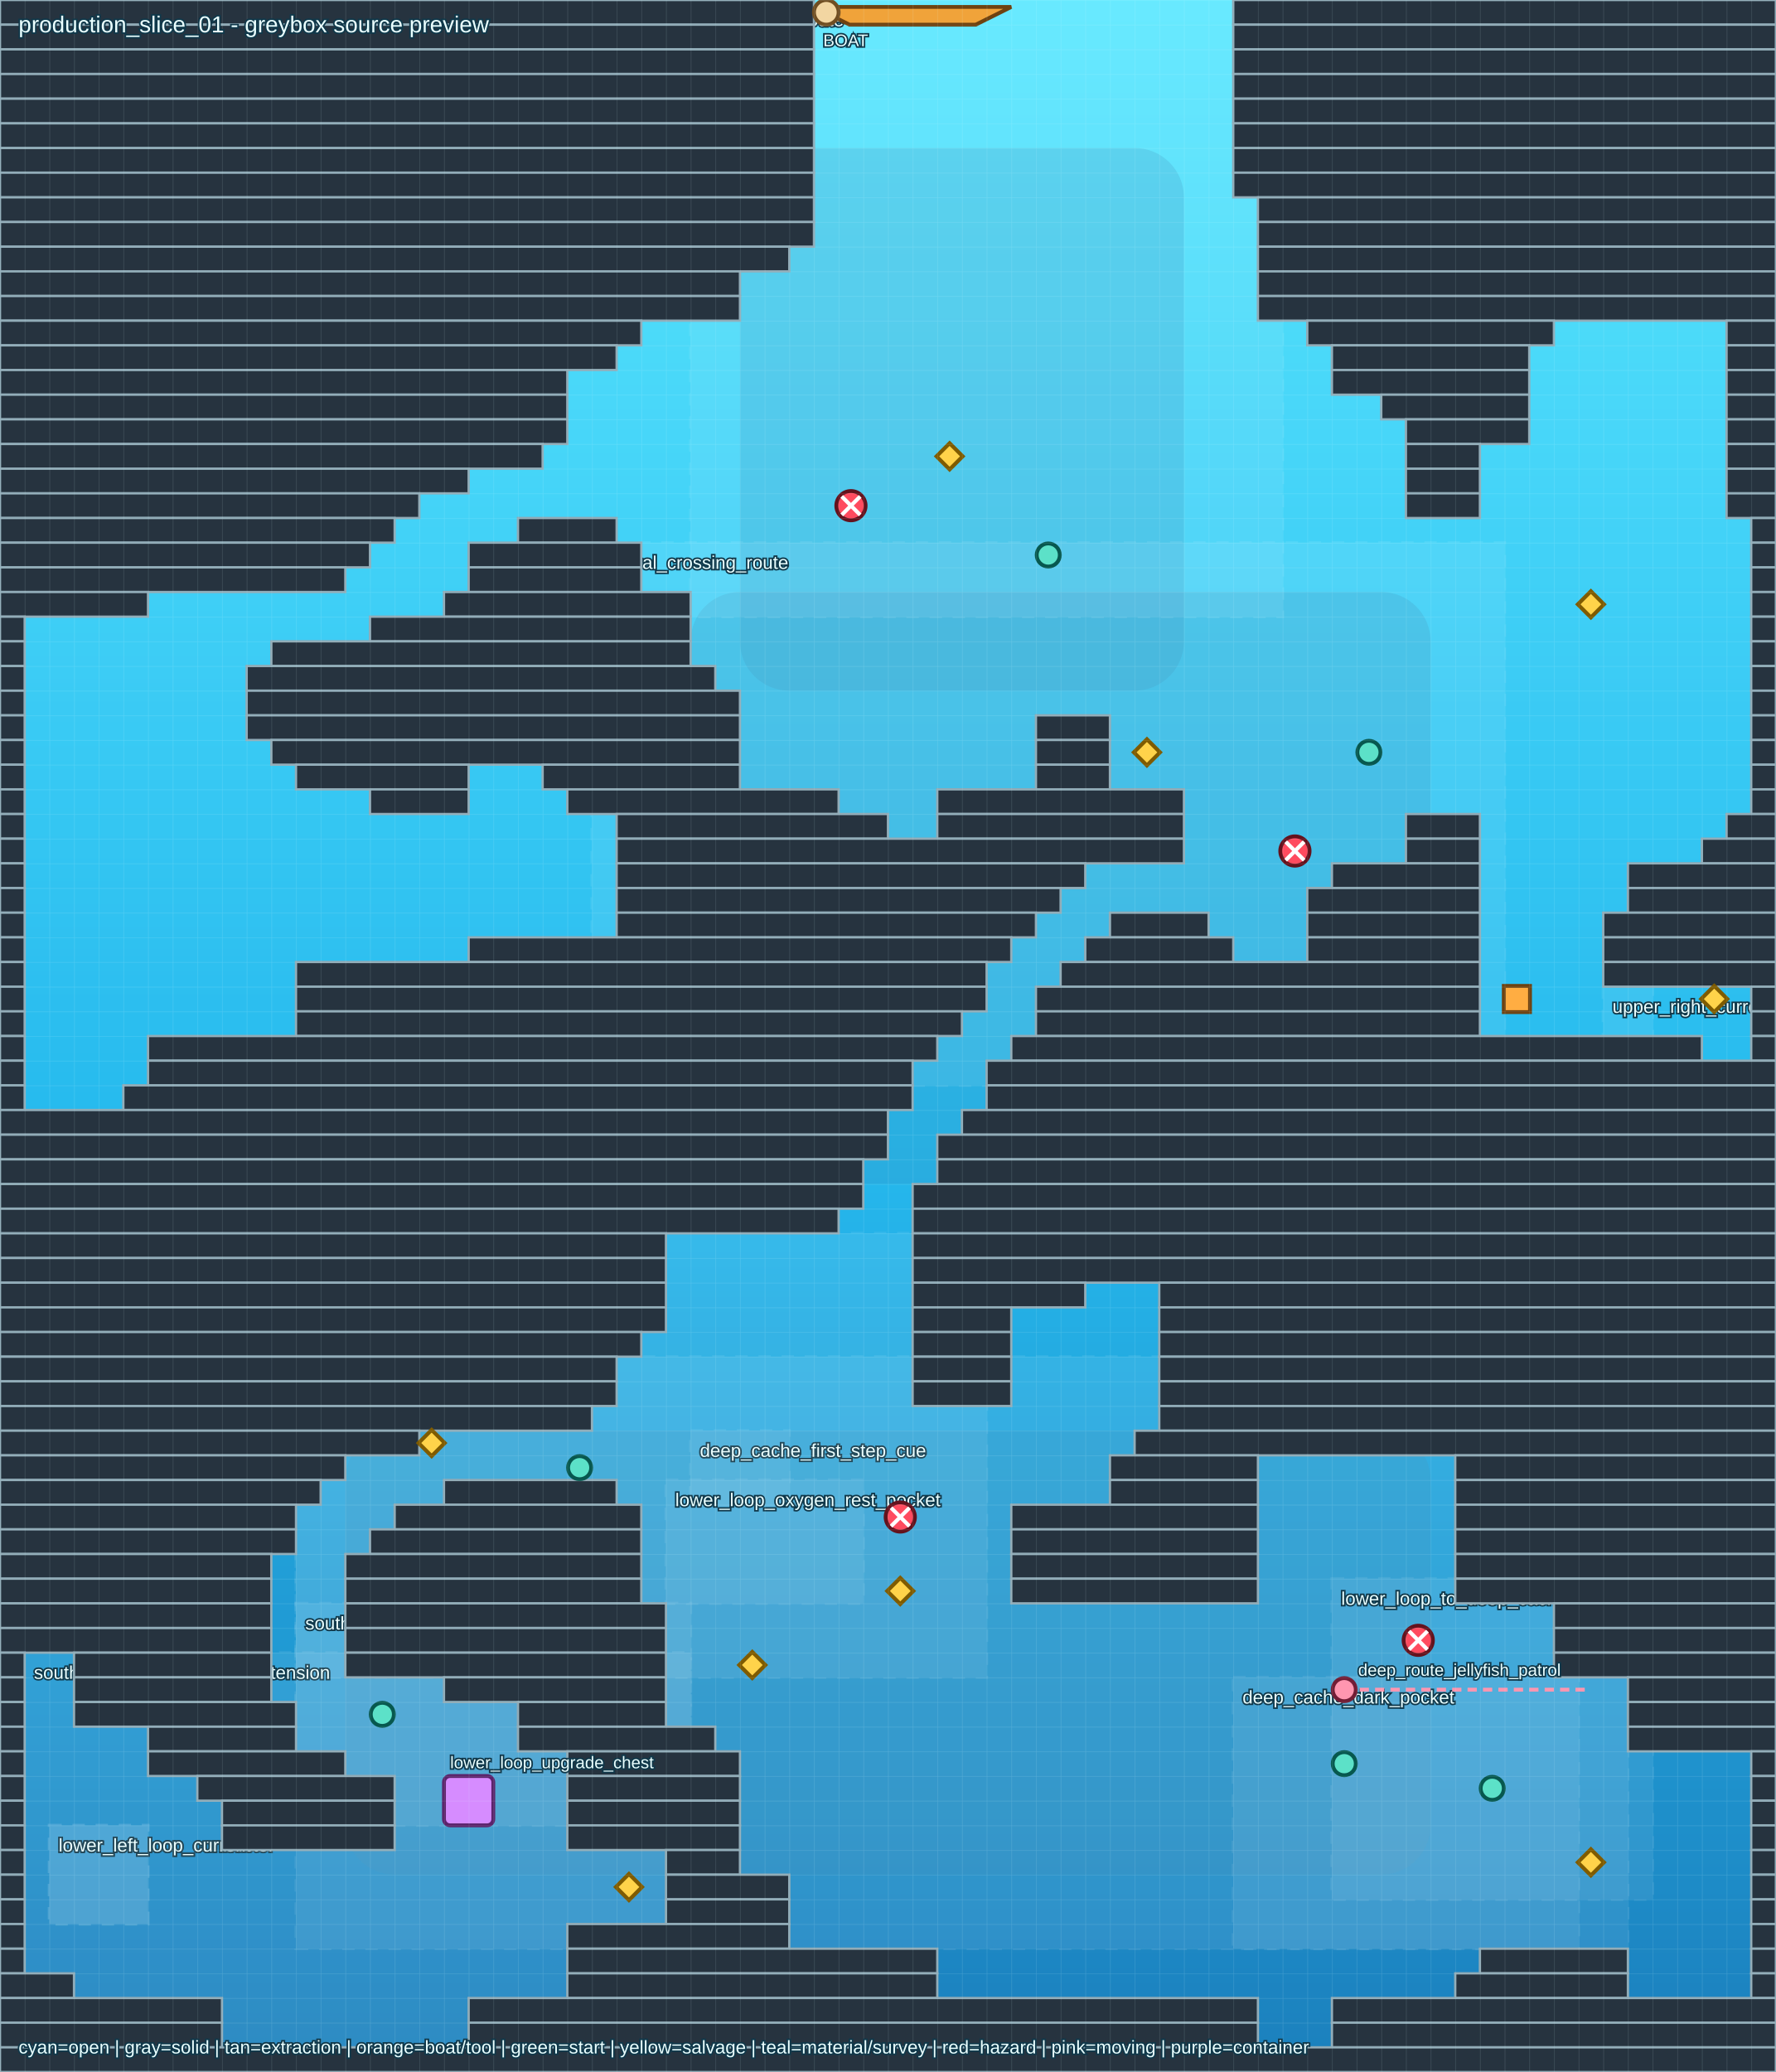
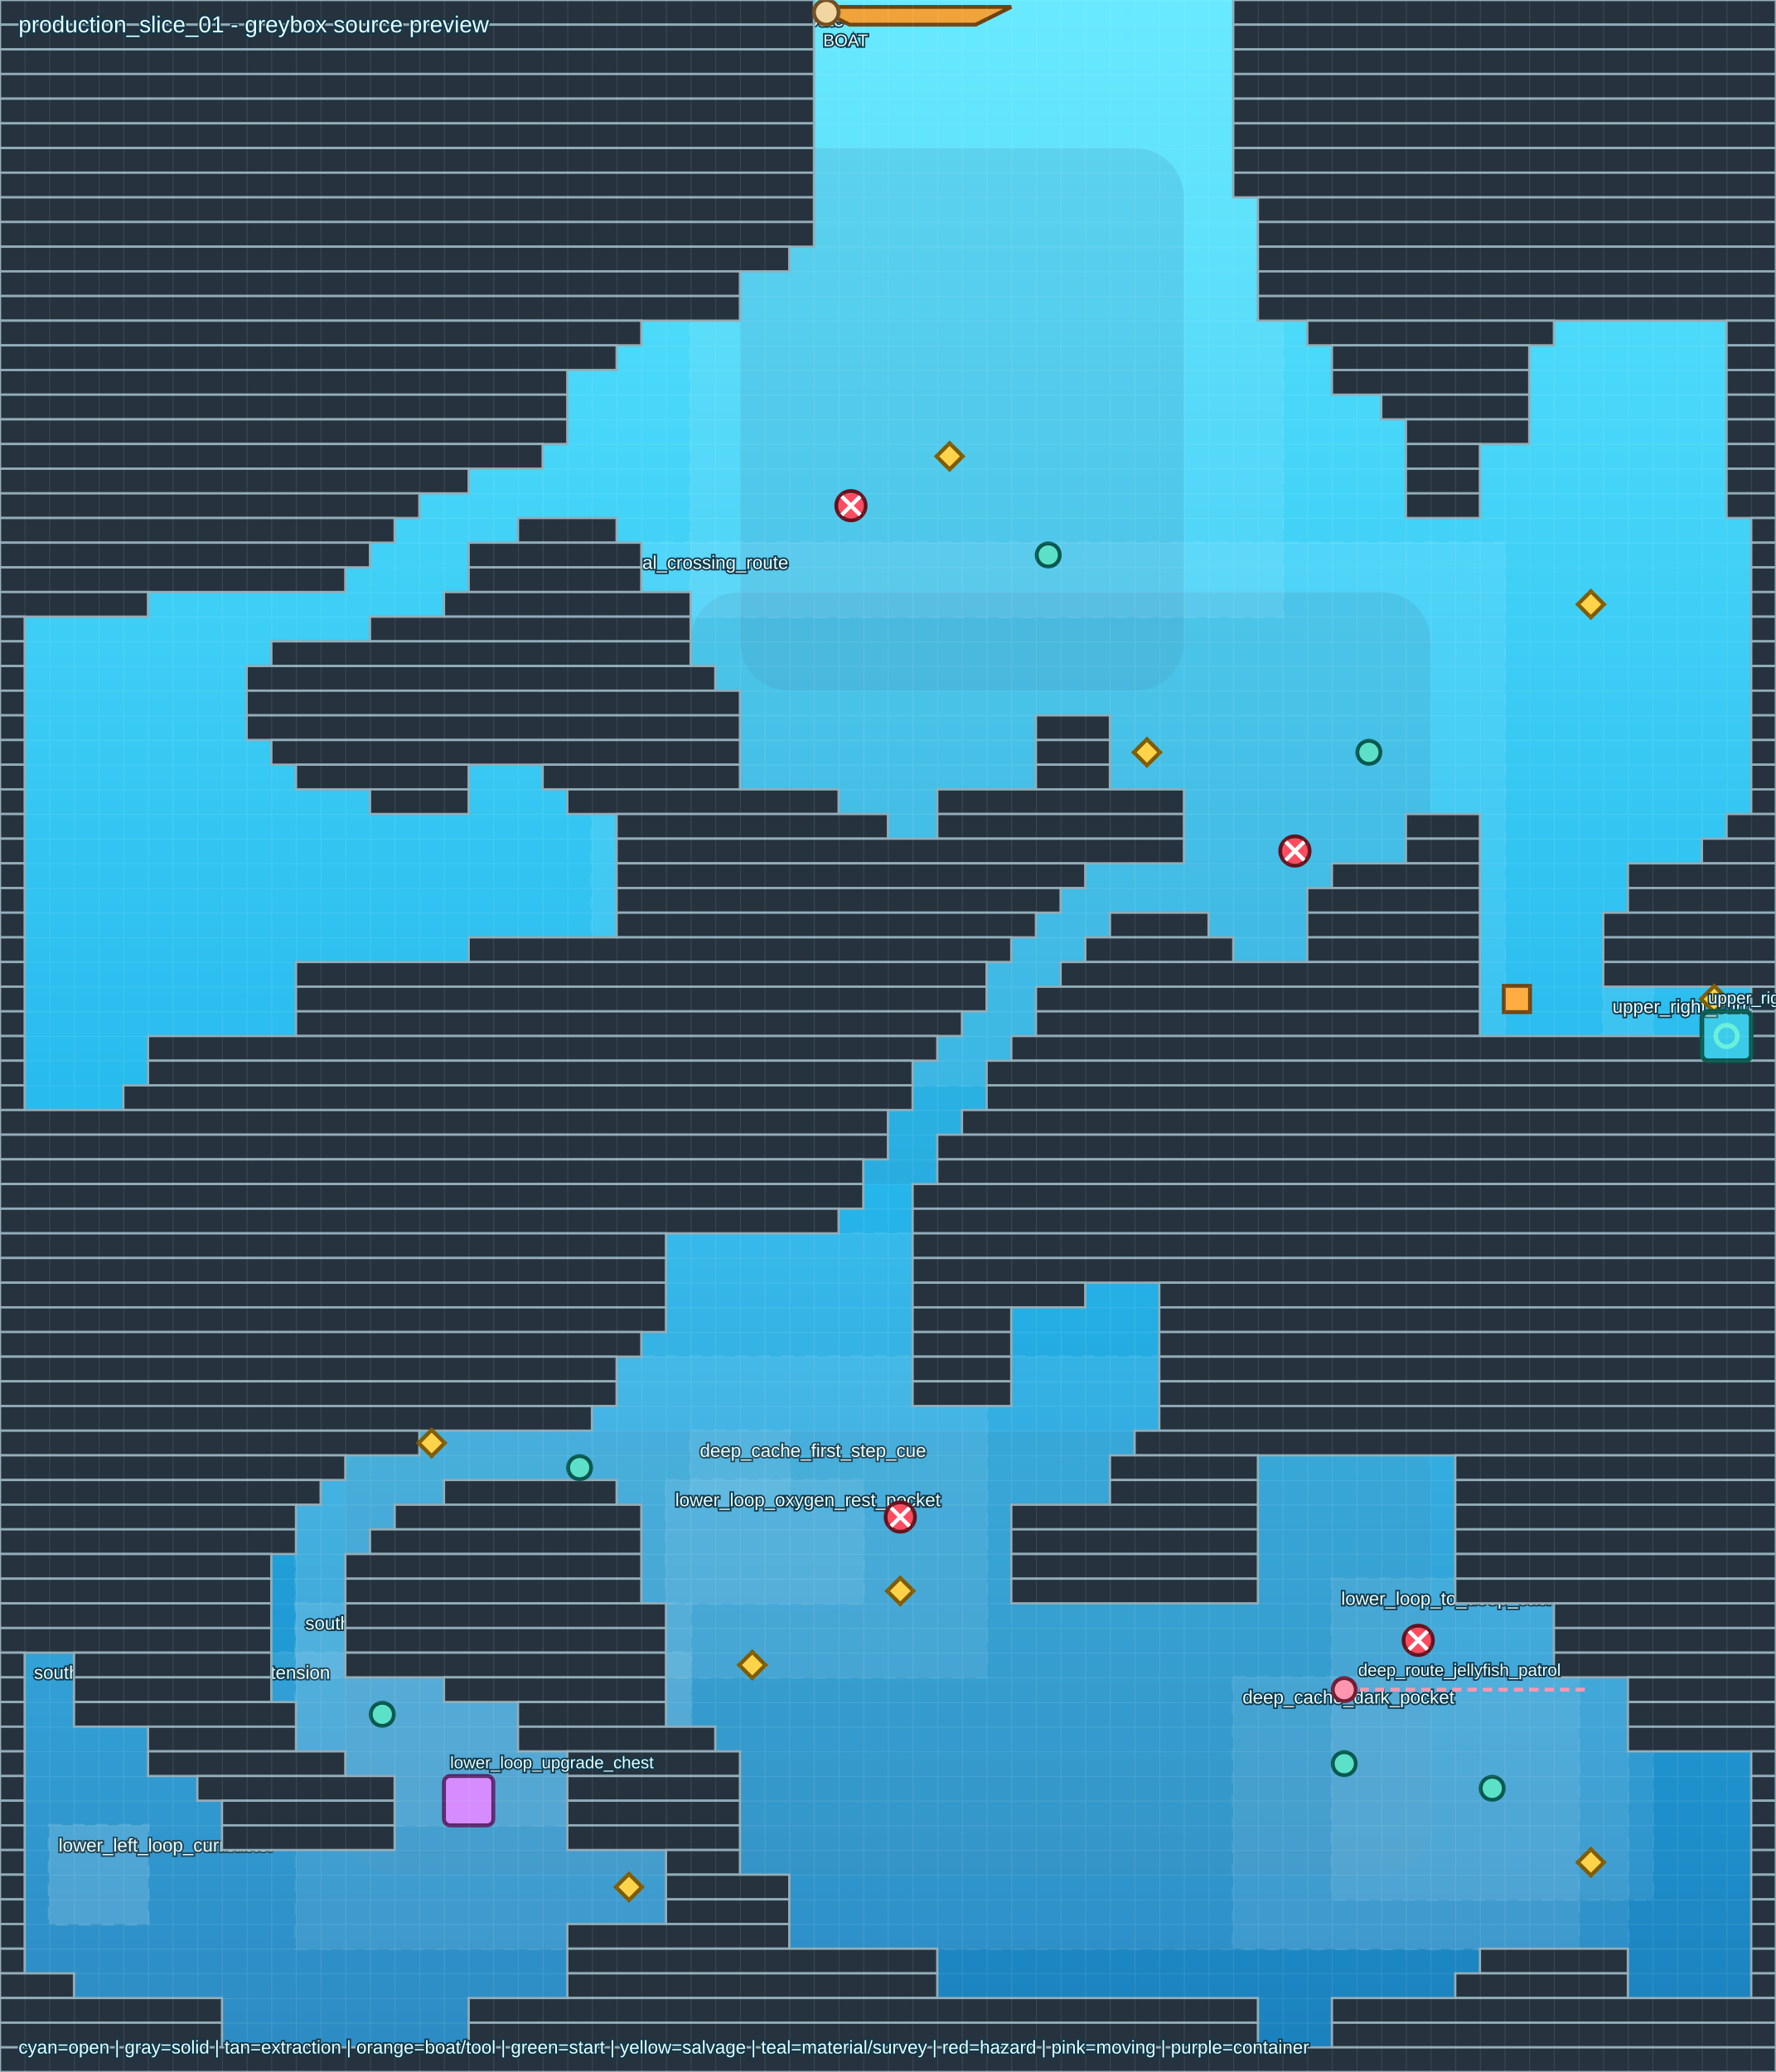
<svg xmlns="http://www.w3.org/2000/svg" viewBox="0 0 2304 2688" width="2304" height="2688">
  <defs>
    <linearGradient id="water" x1="0" y1="0" x2="0" y2="1">
      <stop offset="0%" stop-color="#4ee6ff" />
      <stop offset="55%" stop-color="#13b3ec" />
      <stop offset="100%" stop-color="#0874b7" />
    </linearGradient>
    <pattern id="grid" width="32" height="32" patternUnits="userSpaceOnUse">
      <path d="M 32 0 L 0 0 0 32" fill="none" stroke="#d8f7ff" stroke-width="1" opacity="0.22" />
    </pattern>
  </defs>
  <rect x="0" y="0" width="2304" height="2688" fill="url(#water)" />
  <rect x="960" y="192" width="576" height="704" rx="64" fill="#237fad" opacity="0.22" />
  <rect x="896" y="768" width="960" height="768" rx="64" fill="#237fad" opacity="0.22" />
  <rect x="448" y="1856" width="1408" height="576" rx="64" fill="#237fad" opacity="0.22" />
  <rect x="0" y="0" width="2304" height="2688" fill="#ffffff" opacity="0.08" stroke="#ffffff" stroke-width="4" stroke-dasharray="16 14" />
  <text x="12.0" y="34.0" fill="#eaffff" font-family="Arial, sans-serif" font-size="24" paint-order="stroke" stroke="#10384a" stroke-width="4">production_slice_bounds</text>
  <rect x="896" y="0" width="768" height="800" fill="#ffffff" opacity="0.08" stroke="#ffffff" stroke-width="4" stroke-dasharray="16 14" />
  <text x="908.0" y="34.0" fill="#eaffff" font-family="Arial, sans-serif" font-size="24" paint-order="stroke" stroke="#10384a" stroke-width="4">entry_shaft_route</text>
  <rect x="768" y="704" width="1184" height="704" fill="#ffffff" opacity="0.08" stroke="#ffffff" stroke-width="4" stroke-dasharray="16 14" />
  <text x="780.0" y="738.0" fill="#eaffff" font-family="Arial, sans-serif" font-size="24" paint-order="stroke" stroke="#10384a" stroke-width="4">central_crossing_route</text>
  <rect x="384" y="1760" width="1664" height="768" fill="#ffffff" opacity="0.08" stroke="#ffffff" stroke-width="4" stroke-dasharray="16 14" />
  <text x="396.0" y="1794.0" fill="#eaffff" font-family="Arial, sans-serif" font-size="24" paint-order="stroke" stroke="#10384a" stroke-width="4">lower_loop_route</text>
  <rect x="64" y="2368" width="128" height="128" fill="#ffffff" opacity="0.08" stroke="#ffffff" stroke-width="4" stroke-dasharray="16 14" />
  <text x="76.0" y="2402.0" fill="#eaffff" font-family="Arial, sans-serif" font-size="24" paint-order="stroke" stroke="#10384a" stroke-width="4">lower_left_loop_connector</text>
  <rect x="64" y="2368" width="128" height="128" fill="#ffffff" opacity="0.08" stroke="#ffffff" stroke-width="4" stroke-dasharray="16 14" />
  <text x="76.0" y="2402.0" fill="#eaffff" font-family="Arial, sans-serif" font-size="24" paint-order="stroke" stroke="#10384a" stroke-width="4">lower_left_loop_current</text>
  <rect x="2080" y="1280" width="64" height="64" fill="#ffffff" opacity="0.08" stroke="#ffffff" stroke-width="4" stroke-dasharray="16 14" />
  <text x="2092.0" y="1314.0" fill="#eaffff" font-family="Arial, sans-serif" font-size="24" paint-order="stroke" stroke="#10384a" stroke-width="4">upper_right_current_pocket_gate</text>
  <rect x="896" y="1856" width="128" height="96" fill="#ffffff" opacity="0.08" stroke="#ffffff" stroke-width="4" stroke-dasharray="16 14" />
  <text x="908.0" y="1890.0" fill="#eaffff" font-family="Arial, sans-serif" font-size="24" paint-order="stroke" stroke="#10384a" stroke-width="4">deep_cache_first_step_cue</text>
  <rect x="384" y="1600" width="896" height="576" fill="#ffffff" opacity="0.08" stroke="#ffffff" stroke-width="4" stroke-dasharray="16 14" />
  <text x="396.0" y="1634.0" fill="#eaffff" font-family="Arial, sans-serif" font-size="24" paint-order="stroke" stroke="#10384a" stroke-width="4">return_pressure_to_boat</text>
  <rect x="864" y="1920" width="256" height="160" fill="#ffffff" opacity="0.08" stroke="#ffffff" stroke-width="4" stroke-dasharray="16 14" />
  <text x="876.0" y="1954.0" fill="#eaffff" font-family="Arial, sans-serif" font-size="24" paint-order="stroke" stroke="#10384a" stroke-width="4">lower_loop_oxygen_rest_pocket</text>
  <rect x="32" y="2144" width="864" height="512" fill="#ffffff" opacity="0.08" stroke="#ffffff" stroke-width="4" stroke-dasharray="16 14" />
  <text x="44.0" y="2178.0" fill="#eaffff" font-family="Arial, sans-serif" font-size="24" paint-order="stroke" stroke="#10384a" stroke-width="4">southwest_return_pocket_extension</text>
  <rect x="384" y="2080" width="512" height="288" fill="#ffffff" opacity="0.08" stroke="#ffffff" stroke-width="4" stroke-dasharray="16 14" />
  <text x="396.0" y="2114.0" fill="#eaffff" font-family="Arial, sans-serif" font-size="24" paint-order="stroke" stroke="#10384a" stroke-width="4">southwest_pocket_pre_pickup_cue</text>
  <rect x="1728" y="2048" width="416" height="416" fill="#ffffff" opacity="0.08" stroke="#ffffff" stroke-width="4" stroke-dasharray="16 14" />
  <text x="1740.0" y="2082.0" fill="#eaffff" font-family="Arial, sans-serif" font-size="24" paint-order="stroke" stroke="#10384a" stroke-width="4">lower_loop_to_deep_cache_pressure</text>
  <rect x="1600" y="2176" width="512" height="352" fill="#ffffff" opacity="0.08" stroke="#ffffff" stroke-width="4" stroke-dasharray="16 14" />
  <text x="1612.0" y="2210.0" fill="#eaffff" font-family="Arial, sans-serif" font-size="24" paint-order="stroke" stroke="#10384a" stroke-width="4">deep_cache_dark_pocket</text>
  <rect x="0" y="0" width="1056" height="32" fill="#26333f" stroke="#8ea9b5" stroke-width="3" />
  <rect x="1600" y="0" width="704" height="32" fill="#26333f" stroke="#8ea9b5" stroke-width="3" />
  <rect x="0" y="32" width="1056" height="32" fill="#26333f" stroke="#8ea9b5" stroke-width="3" />
  <rect x="1600" y="32" width="704" height="32" fill="#26333f" stroke="#8ea9b5" stroke-width="3" />
  <rect x="0" y="64" width="1056" height="32" fill="#26333f" stroke="#8ea9b5" stroke-width="3" />
  <rect x="1600" y="64" width="704" height="32" fill="#26333f" stroke="#8ea9b5" stroke-width="3" />
  <rect x="0" y="96" width="1056" height="32" fill="#26333f" stroke="#8ea9b5" stroke-width="3" />
  <rect x="1600" y="96" width="704" height="32" fill="#26333f" stroke="#8ea9b5" stroke-width="3" />
  <rect x="0" y="128" width="1056" height="32" fill="#26333f" stroke="#8ea9b5" stroke-width="3" />
  <rect x="1600" y="128" width="704" height="32" fill="#26333f" stroke="#8ea9b5" stroke-width="3" />
  <rect x="0" y="160" width="1056" height="32" fill="#26333f" stroke="#8ea9b5" stroke-width="3" />
  <rect x="1600" y="160" width="704" height="32" fill="#26333f" stroke="#8ea9b5" stroke-width="3" />
  <rect x="0" y="192" width="1056" height="32" fill="#26333f" stroke="#8ea9b5" stroke-width="3" />
  <rect x="1600" y="192" width="704" height="32" fill="#26333f" stroke="#8ea9b5" stroke-width="3" />
  <rect x="0" y="224" width="1056" height="32" fill="#26333f" stroke="#8ea9b5" stroke-width="3" />
  <rect x="1600" y="224" width="704" height="32" fill="#26333f" stroke="#8ea9b5" stroke-width="3" />
  <rect x="0" y="256" width="1056" height="32" fill="#26333f" stroke="#8ea9b5" stroke-width="3" />
  <rect x="1632" y="256" width="672" height="32" fill="#26333f" stroke="#8ea9b5" stroke-width="3" />
  <rect x="0" y="288" width="1056" height="32" fill="#26333f" stroke="#8ea9b5" stroke-width="3" />
  <rect x="1632" y="288" width="672" height="32" fill="#26333f" stroke="#8ea9b5" stroke-width="3" />
  <rect x="0" y="320" width="1024" height="32" fill="#26333f" stroke="#8ea9b5" stroke-width="3" />
  <rect x="1632" y="320" width="672" height="32" fill="#26333f" stroke="#8ea9b5" stroke-width="3" />
  <rect x="0" y="352" width="960" height="32" fill="#26333f" stroke="#8ea9b5" stroke-width="3" />
  <rect x="1632" y="352" width="672" height="32" fill="#26333f" stroke="#8ea9b5" stroke-width="3" />
  <rect x="0" y="384" width="960" height="32" fill="#26333f" stroke="#8ea9b5" stroke-width="3" />
  <rect x="1632" y="384" width="672" height="32" fill="#26333f" stroke="#8ea9b5" stroke-width="3" />
  <rect x="0" y="416" width="832" height="32" fill="#26333f" stroke="#8ea9b5" stroke-width="3" />
  <rect x="1696" y="416" width="320" height="32" fill="#26333f" stroke="#8ea9b5" stroke-width="3" />
  <rect x="2240" y="416" width="64" height="32" fill="#26333f" stroke="#8ea9b5" stroke-width="3" />
  <rect x="0" y="448" width="800" height="32" fill="#26333f" stroke="#8ea9b5" stroke-width="3" />
  <rect x="1728" y="448" width="256" height="32" fill="#26333f" stroke="#8ea9b5" stroke-width="3" />
  <rect x="2240" y="448" width="64" height="32" fill="#26333f" stroke="#8ea9b5" stroke-width="3" />
  <rect x="0" y="480" width="736" height="32" fill="#26333f" stroke="#8ea9b5" stroke-width="3" />
  <rect x="1728" y="480" width="256" height="32" fill="#26333f" stroke="#8ea9b5" stroke-width="3" />
  <rect x="2240" y="480" width="64" height="32" fill="#26333f" stroke="#8ea9b5" stroke-width="3" />
  <rect x="0" y="512" width="736" height="32" fill="#26333f" stroke="#8ea9b5" stroke-width="3" />
  <rect x="1792" y="512" width="192" height="32" fill="#26333f" stroke="#8ea9b5" stroke-width="3" />
  <rect x="2240" y="512" width="64" height="32" fill="#26333f" stroke="#8ea9b5" stroke-width="3" />
  <rect x="0" y="544" width="736" height="32" fill="#26333f" stroke="#8ea9b5" stroke-width="3" />
  <rect x="1824" y="544" width="160" height="32" fill="#26333f" stroke="#8ea9b5" stroke-width="3" />
  <rect x="2240" y="544" width="64" height="32" fill="#26333f" stroke="#8ea9b5" stroke-width="3" />
  <rect x="0" y="576" width="704" height="32" fill="#26333f" stroke="#8ea9b5" stroke-width="3" />
  <rect x="1824" y="576" width="96" height="32" fill="#26333f" stroke="#8ea9b5" stroke-width="3" />
  <rect x="2240" y="576" width="64" height="32" fill="#26333f" stroke="#8ea9b5" stroke-width="3" />
  <rect x="0" y="608" width="608" height="32" fill="#26333f" stroke="#8ea9b5" stroke-width="3" />
  <rect x="1824" y="608" width="96" height="32" fill="#26333f" stroke="#8ea9b5" stroke-width="3" />
  <rect x="2240" y="608" width="64" height="32" fill="#26333f" stroke="#8ea9b5" stroke-width="3" />
  <rect x="0" y="640" width="544" height="32" fill="#26333f" stroke="#8ea9b5" stroke-width="3" />
  <rect x="1824" y="640" width="96" height="32" fill="#26333f" stroke="#8ea9b5" stroke-width="3" />
  <rect x="2240" y="640" width="64" height="32" fill="#26333f" stroke="#8ea9b5" stroke-width="3" />
  <rect x="0" y="672" width="512" height="32" fill="#26333f" stroke="#8ea9b5" stroke-width="3" />
  <rect x="672" y="672" width="128" height="32" fill="#26333f" stroke="#8ea9b5" stroke-width="3" />
  <rect x="2272" y="672" width="32" height="32" fill="#26333f" stroke="#8ea9b5" stroke-width="3" />
  <rect x="0" y="704" width="480" height="32" fill="#26333f" stroke="#8ea9b5" stroke-width="3" />
  <rect x="608" y="704" width="224" height="32" fill="#26333f" stroke="#8ea9b5" stroke-width="3" />
  <rect x="2272" y="704" width="32" height="32" fill="#26333f" stroke="#8ea9b5" stroke-width="3" />
  <rect x="0" y="736" width="448" height="32" fill="#26333f" stroke="#8ea9b5" stroke-width="3" />
  <rect x="608" y="736" width="224" height="32" fill="#26333f" stroke="#8ea9b5" stroke-width="3" />
  <rect x="2272" y="736" width="32" height="32" fill="#26333f" stroke="#8ea9b5" stroke-width="3" />
  <rect x="0" y="768" width="192" height="32" fill="#26333f" stroke="#8ea9b5" stroke-width="3" />
  <rect x="576" y="768" width="320" height="32" fill="#26333f" stroke="#8ea9b5" stroke-width="3" />
  <rect x="2272" y="768" width="32" height="32" fill="#26333f" stroke="#8ea9b5" stroke-width="3" />
  <rect x="0" y="800" width="32" height="32" fill="#26333f" stroke="#8ea9b5" stroke-width="3" />
  <rect x="480" y="800" width="416" height="32" fill="#26333f" stroke="#8ea9b5" stroke-width="3" />
  <rect x="2272" y="800" width="32" height="32" fill="#26333f" stroke="#8ea9b5" stroke-width="3" />
  <rect x="0" y="832" width="32" height="32" fill="#26333f" stroke="#8ea9b5" stroke-width="3" />
  <rect x="352" y="832" width="544" height="32" fill="#26333f" stroke="#8ea9b5" stroke-width="3" />
  <rect x="2272" y="832" width="32" height="32" fill="#26333f" stroke="#8ea9b5" stroke-width="3" />
  <rect x="0" y="864" width="32" height="32" fill="#26333f" stroke="#8ea9b5" stroke-width="3" />
  <rect x="320" y="864" width="608" height="32" fill="#26333f" stroke="#8ea9b5" stroke-width="3" />
  <rect x="2272" y="864" width="32" height="32" fill="#26333f" stroke="#8ea9b5" stroke-width="3" />
  <rect x="0" y="896" width="32" height="32" fill="#26333f" stroke="#8ea9b5" stroke-width="3" />
  <rect x="320" y="896" width="640" height="32" fill="#26333f" stroke="#8ea9b5" stroke-width="3" />
  <rect x="2272" y="896" width="32" height="32" fill="#26333f" stroke="#8ea9b5" stroke-width="3" />
  <rect x="0" y="928" width="32" height="32" fill="#26333f" stroke="#8ea9b5" stroke-width="3" />
  <rect x="320" y="928" width="640" height="32" fill="#26333f" stroke="#8ea9b5" stroke-width="3" />
  <rect x="1344" y="928" width="96" height="32" fill="#26333f" stroke="#8ea9b5" stroke-width="3" />
  <rect x="2272" y="928" width="32" height="32" fill="#26333f" stroke="#8ea9b5" stroke-width="3" />
  <rect x="0" y="960" width="32" height="32" fill="#26333f" stroke="#8ea9b5" stroke-width="3" />
  <rect x="352" y="960" width="608" height="32" fill="#26333f" stroke="#8ea9b5" stroke-width="3" />
  <rect x="1344" y="960" width="96" height="32" fill="#26333f" stroke="#8ea9b5" stroke-width="3" />
  <rect x="2272" y="960" width="32" height="32" fill="#26333f" stroke="#8ea9b5" stroke-width="3" />
  <rect x="0" y="992" width="32" height="32" fill="#26333f" stroke="#8ea9b5" stroke-width="3" />
  <rect x="384" y="992" width="224" height="32" fill="#26333f" stroke="#8ea9b5" stroke-width="3" />
  <rect x="704" y="992" width="256" height="32" fill="#26333f" stroke="#8ea9b5" stroke-width="3" />
  <rect x="1344" y="992" width="96" height="32" fill="#26333f" stroke="#8ea9b5" stroke-width="3" />
  <rect x="2272" y="992" width="32" height="32" fill="#26333f" stroke="#8ea9b5" stroke-width="3" />
  <rect x="0" y="1024" width="32" height="32" fill="#26333f" stroke="#8ea9b5" stroke-width="3" />
  <rect x="480" y="1024" width="128" height="32" fill="#26333f" stroke="#8ea9b5" stroke-width="3" />
  <rect x="736" y="1024" width="352" height="32" fill="#26333f" stroke="#8ea9b5" stroke-width="3" />
  <rect x="1216" y="1024" width="320" height="32" fill="#26333f" stroke="#8ea9b5" stroke-width="3" />
  <rect x="2272" y="1024" width="32" height="32" fill="#26333f" stroke="#8ea9b5" stroke-width="3" />
  <rect x="0" y="1056" width="32" height="32" fill="#26333f" stroke="#8ea9b5" stroke-width="3" />
  <rect x="800" y="1056" width="352" height="32" fill="#26333f" stroke="#8ea9b5" stroke-width="3" />
  <rect x="1216" y="1056" width="320" height="32" fill="#26333f" stroke="#8ea9b5" stroke-width="3" />
  <rect x="1824" y="1056" width="96" height="32" fill="#26333f" stroke="#8ea9b5" stroke-width="3" />
  <rect x="2240" y="1056" width="64" height="32" fill="#26333f" stroke="#8ea9b5" stroke-width="3" />
  <rect x="0" y="1088" width="32" height="32" fill="#26333f" stroke="#8ea9b5" stroke-width="3" />
  <rect x="800" y="1088" width="736" height="32" fill="#26333f" stroke="#8ea9b5" stroke-width="3" />
  <rect x="1824" y="1088" width="96" height="32" fill="#26333f" stroke="#8ea9b5" stroke-width="3" />
  <rect x="2208" y="1088" width="96" height="32" fill="#26333f" stroke="#8ea9b5" stroke-width="3" />
  <rect x="0" y="1120" width="32" height="32" fill="#26333f" stroke="#8ea9b5" stroke-width="3" />
  <rect x="800" y="1120" width="608" height="32" fill="#26333f" stroke="#8ea9b5" stroke-width="3" />
  <rect x="1728" y="1120" width="192" height="32" fill="#26333f" stroke="#8ea9b5" stroke-width="3" />
  <rect x="2112" y="1120" width="192" height="32" fill="#26333f" stroke="#8ea9b5" stroke-width="3" />
  <rect x="0" y="1152" width="32" height="32" fill="#26333f" stroke="#8ea9b5" stroke-width="3" />
  <rect x="800" y="1152" width="576" height="32" fill="#26333f" stroke="#8ea9b5" stroke-width="3" />
  <rect x="1696" y="1152" width="224" height="32" fill="#26333f" stroke="#8ea9b5" stroke-width="3" />
  <rect x="2112" y="1152" width="192" height="32" fill="#26333f" stroke="#8ea9b5" stroke-width="3" />
  <rect x="0" y="1184" width="32" height="32" fill="#26333f" stroke="#8ea9b5" stroke-width="3" />
  <rect x="800" y="1184" width="544" height="32" fill="#26333f" stroke="#8ea9b5" stroke-width="3" />
  <rect x="1440" y="1184" width="128" height="32" fill="#26333f" stroke="#8ea9b5" stroke-width="3" />
  <rect x="1696" y="1184" width="224" height="32" fill="#26333f" stroke="#8ea9b5" stroke-width="3" />
  <rect x="2080" y="1184" width="224" height="32" fill="#26333f" stroke="#8ea9b5" stroke-width="3" />
  <rect x="0" y="1216" width="32" height="32" fill="#26333f" stroke="#8ea9b5" stroke-width="3" />
  <rect x="608" y="1216" width="704" height="32" fill="#26333f" stroke="#8ea9b5" stroke-width="3" />
  <rect x="1408" y="1216" width="192" height="32" fill="#26333f" stroke="#8ea9b5" stroke-width="3" />
  <rect x="1696" y="1216" width="224" height="32" fill="#26333f" stroke="#8ea9b5" stroke-width="3" />
  <rect x="2080" y="1216" width="224" height="32" fill="#26333f" stroke="#8ea9b5" stroke-width="3" />
  <rect x="0" y="1248" width="32" height="32" fill="#26333f" stroke="#8ea9b5" stroke-width="3" />
  <rect x="384" y="1248" width="896" height="32" fill="#26333f" stroke="#8ea9b5" stroke-width="3" />
  <rect x="1376" y="1248" width="544" height="32" fill="#26333f" stroke="#8ea9b5" stroke-width="3" />
  <rect x="2080" y="1248" width="224" height="32" fill="#26333f" stroke="#8ea9b5" stroke-width="3" />
  <rect x="0" y="1280" width="32" height="32" fill="#26333f" stroke="#8ea9b5" stroke-width="3" />
  <rect x="384" y="1280" width="896" height="32" fill="#26333f" stroke="#8ea9b5" stroke-width="3" />
  <rect x="1344" y="1280" width="576" height="32" fill="#26333f" stroke="#8ea9b5" stroke-width="3" />
  <rect x="2272" y="1280" width="32" height="32" fill="#26333f" stroke="#8ea9b5" stroke-width="3" />
  <rect x="0" y="1312" width="32" height="32" fill="#26333f" stroke="#8ea9b5" stroke-width="3" />
  <rect x="384" y="1312" width="864" height="32" fill="#26333f" stroke="#8ea9b5" stroke-width="3" />
  <rect x="1344" y="1312" width="576" height="32" fill="#26333f" stroke="#8ea9b5" stroke-width="3" />
  <rect x="2272" y="1312" width="32" height="32" fill="#26333f" stroke="#8ea9b5" stroke-width="3" />
  <rect x="0" y="1344" width="32" height="32" fill="#26333f" stroke="#8ea9b5" stroke-width="3" />
  <rect x="192" y="1344" width="1024" height="32" fill="#26333f" stroke="#8ea9b5" stroke-width="3" />
  <rect x="1312" y="1344" width="896" height="32" fill="#26333f" stroke="#8ea9b5" stroke-width="3" />
  <rect x="2272" y="1344" width="32" height="32" fill="#26333f" stroke="#8ea9b5" stroke-width="3" />
  <rect x="0" y="1376" width="32" height="32" fill="#26333f" stroke="#8ea9b5" stroke-width="3" />
  <rect x="192" y="1376" width="992" height="32" fill="#26333f" stroke="#8ea9b5" stroke-width="3" />
  <rect x="1280" y="1376" width="1024" height="32" fill="#26333f" stroke="#8ea9b5" stroke-width="3" />
  <rect x="0" y="1408" width="32" height="32" fill="#26333f" stroke="#8ea9b5" stroke-width="3" />
  <rect x="160" y="1408" width="1024" height="32" fill="#26333f" stroke="#8ea9b5" stroke-width="3" />
  <rect x="1280" y="1408" width="1024" height="32" fill="#26333f" stroke="#8ea9b5" stroke-width="3" />
  <rect x="0" y="1440" width="1152" height="32" fill="#26333f" stroke="#8ea9b5" stroke-width="3" />
  <rect x="1248" y="1440" width="1056" height="32" fill="#26333f" stroke="#8ea9b5" stroke-width="3" />
  <rect x="0" y="1472" width="1152" height="32" fill="#26333f" stroke="#8ea9b5" stroke-width="3" />
  <rect x="1216" y="1472" width="1088" height="32" fill="#26333f" stroke="#8ea9b5" stroke-width="3" />
  <rect x="0" y="1504" width="1120" height="32" fill="#26333f" stroke="#8ea9b5" stroke-width="3" />
  <rect x="1216" y="1504" width="1088" height="32" fill="#26333f" stroke="#8ea9b5" stroke-width="3" />
  <rect x="0" y="1536" width="1120" height="32" fill="#26333f" stroke="#8ea9b5" stroke-width="3" />
  <rect x="1184" y="1536" width="1120" height="32" fill="#26333f" stroke="#8ea9b5" stroke-width="3" />
  <rect x="0" y="1568" width="1088" height="32" fill="#26333f" stroke="#8ea9b5" stroke-width="3" />
  <rect x="1184" y="1568" width="1120" height="32" fill="#26333f" stroke="#8ea9b5" stroke-width="3" />
  <rect x="0" y="1600" width="864" height="32" fill="#26333f" stroke="#8ea9b5" stroke-width="3" />
  <rect x="1184" y="1600" width="1120" height="32" fill="#26333f" stroke="#8ea9b5" stroke-width="3" />
  <rect x="0" y="1632" width="864" height="32" fill="#26333f" stroke="#8ea9b5" stroke-width="3" />
  <rect x="1184" y="1632" width="1120" height="32" fill="#26333f" stroke="#8ea9b5" stroke-width="3" />
  <rect x="0" y="1664" width="864" height="32" fill="#26333f" stroke="#8ea9b5" stroke-width="3" />
  <rect x="1184" y="1664" width="224" height="32" fill="#26333f" stroke="#8ea9b5" stroke-width="3" />
  <rect x="1504" y="1664" width="800" height="32" fill="#26333f" stroke="#8ea9b5" stroke-width="3" />
  <rect x="0" y="1696" width="864" height="32" fill="#26333f" stroke="#8ea9b5" stroke-width="3" />
  <rect x="1184" y="1696" width="128" height="32" fill="#26333f" stroke="#8ea9b5" stroke-width="3" />
  <rect x="1504" y="1696" width="800" height="32" fill="#26333f" stroke="#8ea9b5" stroke-width="3" />
  <rect x="0" y="1728" width="832" height="32" fill="#26333f" stroke="#8ea9b5" stroke-width="3" />
  <rect x="1184" y="1728" width="128" height="32" fill="#26333f" stroke="#8ea9b5" stroke-width="3" />
  <rect x="1504" y="1728" width="800" height="32" fill="#26333f" stroke="#8ea9b5" stroke-width="3" />
  <rect x="0" y="1760" width="800" height="32" fill="#26333f" stroke="#8ea9b5" stroke-width="3" />
  <rect x="1184" y="1760" width="128" height="32" fill="#26333f" stroke="#8ea9b5" stroke-width="3" />
  <rect x="1504" y="1760" width="800" height="32" fill="#26333f" stroke="#8ea9b5" stroke-width="3" />
  <rect x="0" y="1792" width="800" height="32" fill="#26333f" stroke="#8ea9b5" stroke-width="3" />
  <rect x="1184" y="1792" width="128" height="32" fill="#26333f" stroke="#8ea9b5" stroke-width="3" />
  <rect x="1504" y="1792" width="800" height="32" fill="#26333f" stroke="#8ea9b5" stroke-width="3" />
  <rect x="0" y="1824" width="768" height="32" fill="#26333f" stroke="#8ea9b5" stroke-width="3" />
  <rect x="1504" y="1824" width="800" height="32" fill="#26333f" stroke="#8ea9b5" stroke-width="3" />
  <rect x="0" y="1856" width="544" height="32" fill="#26333f" stroke="#8ea9b5" stroke-width="3" />
  <rect x="1472" y="1856" width="832" height="32" fill="#26333f" stroke="#8ea9b5" stroke-width="3" />
  <rect x="0" y="1888" width="448" height="32" fill="#26333f" stroke="#8ea9b5" stroke-width="3" />
  <rect x="1440" y="1888" width="192" height="32" fill="#26333f" stroke="#8ea9b5" stroke-width="3" />
  <rect x="1888" y="1888" width="416" height="32" fill="#26333f" stroke="#8ea9b5" stroke-width="3" />
  <rect x="0" y="1920" width="416" height="32" fill="#26333f" stroke="#8ea9b5" stroke-width="3" />
  <rect x="576" y="1920" width="224" height="32" fill="#26333f" stroke="#8ea9b5" stroke-width="3" />
  <rect x="1440" y="1920" width="192" height="32" fill="#26333f" stroke="#8ea9b5" stroke-width="3" />
  <rect x="1888" y="1920" width="416" height="32" fill="#26333f" stroke="#8ea9b5" stroke-width="3" />
  <rect x="0" y="1952" width="384" height="32" fill="#26333f" stroke="#8ea9b5" stroke-width="3" />
  <rect x="512" y="1952" width="320" height="32" fill="#26333f" stroke="#8ea9b5" stroke-width="3" />
  <rect x="1312" y="1952" width="320" height="32" fill="#26333f" stroke="#8ea9b5" stroke-width="3" />
  <rect x="1888" y="1952" width="416" height="32" fill="#26333f" stroke="#8ea9b5" stroke-width="3" />
  <rect x="0" y="1984" width="384" height="32" fill="#26333f" stroke="#8ea9b5" stroke-width="3" />
  <rect x="480" y="1984" width="352" height="32" fill="#26333f" stroke="#8ea9b5" stroke-width="3" />
  <rect x="1312" y="1984" width="320" height="32" fill="#26333f" stroke="#8ea9b5" stroke-width="3" />
  <rect x="1888" y="1984" width="416" height="32" fill="#26333f" stroke="#8ea9b5" stroke-width="3" />
  <rect x="0" y="2016" width="352" height="32" fill="#26333f" stroke="#8ea9b5" stroke-width="3" />
  <rect x="448" y="2016" width="384" height="32" fill="#26333f" stroke="#8ea9b5" stroke-width="3" />
  <rect x="1312" y="2016" width="320" height="32" fill="#26333f" stroke="#8ea9b5" stroke-width="3" />
  <rect x="1888" y="2016" width="416" height="32" fill="#26333f" stroke="#8ea9b5" stroke-width="3" />
  <rect x="0" y="2048" width="352" height="32" fill="#26333f" stroke="#8ea9b5" stroke-width="3" />
  <rect x="448" y="2048" width="384" height="32" fill="#26333f" stroke="#8ea9b5" stroke-width="3" />
  <rect x="1312" y="2048" width="320" height="32" fill="#26333f" stroke="#8ea9b5" stroke-width="3" />
  <rect x="1888" y="2048" width="416" height="32" fill="#26333f" stroke="#8ea9b5" stroke-width="3" />
  <rect x="0" y="2080" width="352" height="32" fill="#26333f" stroke="#8ea9b5" stroke-width="3" />
  <rect x="448" y="2080" width="416" height="32" fill="#26333f" stroke="#8ea9b5" stroke-width="3" />
  <rect x="2016" y="2080" width="288" height="32" fill="#26333f" stroke="#8ea9b5" stroke-width="3" />
  <rect x="0" y="2112" width="352" height="32" fill="#26333f" stroke="#8ea9b5" stroke-width="3" />
  <rect x="448" y="2112" width="416" height="32" fill="#26333f" stroke="#8ea9b5" stroke-width="3" />
  <rect x="2016" y="2112" width="288" height="32" fill="#26333f" stroke="#8ea9b5" stroke-width="3" />
  <rect x="0" y="2144" width="32" height="32" fill="#26333f" stroke="#8ea9b5" stroke-width="3" />
  <rect x="96" y="2144" width="256" height="32" fill="#26333f" stroke="#8ea9b5" stroke-width="3" />
  <rect x="448" y="2144" width="416" height="32" fill="#26333f" stroke="#8ea9b5" stroke-width="3" />
  <rect x="2016" y="2144" width="288" height="32" fill="#26333f" stroke="#8ea9b5" stroke-width="3" />
  <rect x="0" y="2176" width="32" height="32" fill="#26333f" stroke="#8ea9b5" stroke-width="3" />
  <rect x="96" y="2176" width="256" height="32" fill="#26333f" stroke="#8ea9b5" stroke-width="3" />
  <rect x="576" y="2176" width="288" height="32" fill="#26333f" stroke="#8ea9b5" stroke-width="3" />
  <rect x="2112" y="2176" width="192" height="32" fill="#26333f" stroke="#8ea9b5" stroke-width="3" />
  <rect x="0" y="2208" width="32" height="32" fill="#26333f" stroke="#8ea9b5" stroke-width="3" />
  <rect x="96" y="2208" width="288" height="32" fill="#26333f" stroke="#8ea9b5" stroke-width="3" />
  <rect x="672" y="2208" width="192" height="32" fill="#26333f" stroke="#8ea9b5" stroke-width="3" />
  <rect x="2112" y="2208" width="192" height="32" fill="#26333f" stroke="#8ea9b5" stroke-width="3" />
  <rect x="0" y="2240" width="32" height="32" fill="#26333f" stroke="#8ea9b5" stroke-width="3" />
  <rect x="192" y="2240" width="192" height="32" fill="#26333f" stroke="#8ea9b5" stroke-width="3" />
  <rect x="672" y="2240" width="256" height="32" fill="#26333f" stroke="#8ea9b5" stroke-width="3" />
  <rect x="2112" y="2240" width="192" height="32" fill="#26333f" stroke="#8ea9b5" stroke-width="3" />
  <rect x="0" y="2272" width="32" height="32" fill="#26333f" stroke="#8ea9b5" stroke-width="3" />
  <rect x="192" y="2272" width="256" height="32" fill="#26333f" stroke="#8ea9b5" stroke-width="3" />
  <rect x="736" y="2272" width="224" height="32" fill="#26333f" stroke="#8ea9b5" stroke-width="3" />
  <rect x="2272" y="2272" width="32" height="32" fill="#26333f" stroke="#8ea9b5" stroke-width="3" />
  <rect x="0" y="2304" width="32" height="32" fill="#26333f" stroke="#8ea9b5" stroke-width="3" />
  <rect x="256" y="2304" width="256" height="32" fill="#26333f" stroke="#8ea9b5" stroke-width="3" />
  <rect x="736" y="2304" width="224" height="32" fill="#26333f" stroke="#8ea9b5" stroke-width="3" />
  <rect x="2272" y="2304" width="32" height="32" fill="#26333f" stroke="#8ea9b5" stroke-width="3" />
  <rect x="0" y="2336" width="32" height="32" fill="#26333f" stroke="#8ea9b5" stroke-width="3" />
  <rect x="288" y="2336" width="224" height="32" fill="#26333f" stroke="#8ea9b5" stroke-width="3" />
  <rect x="736" y="2336" width="224" height="32" fill="#26333f" stroke="#8ea9b5" stroke-width="3" />
  <rect x="2272" y="2336" width="32" height="32" fill="#26333f" stroke="#8ea9b5" stroke-width="3" />
  <rect x="0" y="2368" width="32" height="32" fill="#26333f" stroke="#8ea9b5" stroke-width="3" />
  <rect x="288" y="2368" width="224" height="32" fill="#26333f" stroke="#8ea9b5" stroke-width="3" />
  <rect x="736" y="2368" width="224" height="32" fill="#26333f" stroke="#8ea9b5" stroke-width="3" />
  <rect x="2272" y="2368" width="32" height="32" fill="#26333f" stroke="#8ea9b5" stroke-width="3" />
  <rect x="0" y="2400" width="32" height="32" fill="#26333f" stroke="#8ea9b5" stroke-width="3" />
  <rect x="864" y="2400" width="96" height="32" fill="#26333f" stroke="#8ea9b5" stroke-width="3" />
  <rect x="2272" y="2400" width="32" height="32" fill="#26333f" stroke="#8ea9b5" stroke-width="3" />
  <rect x="0" y="2432" width="32" height="32" fill="#26333f" stroke="#8ea9b5" stroke-width="3" />
  <rect x="864" y="2432" width="160" height="32" fill="#26333f" stroke="#8ea9b5" stroke-width="3" />
  <rect x="2272" y="2432" width="32" height="32" fill="#26333f" stroke="#8ea9b5" stroke-width="3" />
  <rect x="0" y="2464" width="32" height="32" fill="#26333f" stroke="#8ea9b5" stroke-width="3" />
  <rect x="864" y="2464" width="160" height="32" fill="#26333f" stroke="#8ea9b5" stroke-width="3" />
  <rect x="2272" y="2464" width="32" height="32" fill="#26333f" stroke="#8ea9b5" stroke-width="3" />
  <rect x="0" y="2496" width="32" height="32" fill="#26333f" stroke="#8ea9b5" stroke-width="3" />
  <rect x="736" y="2496" width="288" height="32" fill="#26333f" stroke="#8ea9b5" stroke-width="3" />
  <rect x="2272" y="2496" width="32" height="32" fill="#26333f" stroke="#8ea9b5" stroke-width="3" />
  <rect x="0" y="2528" width="32" height="32" fill="#26333f" stroke="#8ea9b5" stroke-width="3" />
  <rect x="736" y="2528" width="480" height="32" fill="#26333f" stroke="#8ea9b5" stroke-width="3" />
  <rect x="1920" y="2528" width="192" height="32" fill="#26333f" stroke="#8ea9b5" stroke-width="3" />
  <rect x="2272" y="2528" width="32" height="32" fill="#26333f" stroke="#8ea9b5" stroke-width="3" />
  <rect x="0" y="2560" width="96" height="32" fill="#26333f" stroke="#8ea9b5" stroke-width="3" />
  <rect x="736" y="2560" width="480" height="32" fill="#26333f" stroke="#8ea9b5" stroke-width="3" />
  <rect x="1888" y="2560" width="224" height="32" fill="#26333f" stroke="#8ea9b5" stroke-width="3" />
  <rect x="2272" y="2560" width="32" height="32" fill="#26333f" stroke="#8ea9b5" stroke-width="3" />
  <rect x="0" y="2592" width="288" height="32" fill="#26333f" stroke="#8ea9b5" stroke-width="3" />
  <rect x="608" y="2592" width="1024" height="32" fill="#26333f" stroke="#8ea9b5" stroke-width="3" />
  <rect x="1728" y="2592" width="576" height="32" fill="#26333f" stroke="#8ea9b5" stroke-width="3" />
  <rect x="0" y="2624" width="288" height="32" fill="#26333f" stroke="#8ea9b5" stroke-width="3" />
  <rect x="608" y="2624" width="1024" height="32" fill="#26333f" stroke="#8ea9b5" stroke-width="3" />
  <rect x="1728" y="2624" width="576" height="32" fill="#26333f" stroke="#8ea9b5" stroke-width="3" />
  <rect x="0" y="2656" width="2304" height="32" fill="#26333f" stroke="#8ea9b5" stroke-width="3" />
  <polygon points="1056.0,9.0 1312.0,9.0 1265.9,32.0 1102.1,32.0" fill="#f0a33a" stroke="#6e4210" stroke-width="5" />
  <circle cx="1072.0" cy="16.0" r="16" fill="#f2d6a2" stroke="#704e22" stroke-width="5" />
  <text x="1068.0" y="60.0" fill="#eaffff" font-family="Arial, sans-serif" font-size="22" paint-order="stroke" stroke="#10384a" stroke-width="4">BOAT</text>
  <polygon points="1232.0,575.0 1249.0,592.0 1232.0,609.0 1215.0,592.0" fill="#ffd34a" stroke="#7f5b00" stroke-width="5" />
  <polygon points="1488.0,959.0 1505.0,976.0 1488.0,993.0 1471.0,976.0" fill="#ffd34a" stroke="#7f5b00" stroke-width="5" />
  <polygon points="2064.0,767.0 2081.0,784.0 2064.0,801.0 2047.0,784.0" fill="#ffd34a" stroke="#7f5b00" stroke-width="5" />
  <polygon points="976.0,2143.0 993.0,2160.0 976.0,2177.0 959.0,2160.0" fill="#ffd34a" stroke="#7f5b00" stroke-width="5" />
  <polygon points="1168.0,2047.0 1185.0,2064.0 1168.0,2081.0 1151.0,2064.0" fill="#ffd34a" stroke="#7f5b00" stroke-width="5" />
  <polygon points="2064.0,2399.0 2081.0,2416.0 2064.0,2433.0 2047.0,2416.0" fill="#ffd34a" stroke="#7f5b00" stroke-width="5" />
  <polygon points="816.0,2431.0 833.0,2448.0 816.0,2465.0 799.0,2448.0" fill="#ffd34a" stroke="#7f5b00" stroke-width="5" />
  <polygon points="560.0,1855.0 577.0,1872.0 560.0,1889.0 543.0,1872.0" fill="#ffd34a" stroke="#7f5b00" stroke-width="5" />
  <circle cx="1104.0" cy="656.0" r="19" fill="#ff4b5f" stroke="#64121d" stroke-width="5" />
  <line x1="1092.0" y1="644.0" x2="1116.0" y2="668.0" stroke="#ffffff" stroke-width="5" />
  <line x1="1116.0" y1="644.0" x2="1092.0" y2="668.0" stroke="#ffffff" stroke-width="5" />
  <circle cx="1680.0" cy="1104.0" r="19" fill="#ff4b5f" stroke="#64121d" stroke-width="5" />
  <line x1="1668.0" y1="1092.0" x2="1692.0" y2="1116.0" stroke="#ffffff" stroke-width="5" />
  <line x1="1692.0" y1="1092.0" x2="1668.0" y2="1116.0" stroke="#ffffff" stroke-width="5" />
  <circle cx="1168.0" cy="1968.0" r="19" fill="#ff4b5f" stroke="#64121d" stroke-width="5" />
  <line x1="1156.0" y1="1956.0" x2="1180.0" y2="1980.0" stroke="#ffffff" stroke-width="5" />
  <line x1="1180.0" y1="1956.0" x2="1156.0" y2="1980.0" stroke="#ffffff" stroke-width="5" />
  <circle cx="1840.0" cy="2128.0" r="19" fill="#ff4b5f" stroke="#64121d" stroke-width="5" />
  <line x1="1828.0" y1="2116.0" x2="1852.0" y2="2140.0" stroke="#ffffff" stroke-width="5" />
  <line x1="1852.0" y1="2116.0" x2="1828.0" y2="2140.0" stroke="#ffffff" stroke-width="5" />
  <circle cx="1360.0" cy="720.0" r="15" fill="#5ce1c8" stroke="#07584f" stroke-width="5" />
  <circle cx="1776.0" cy="976.0" r="15" fill="#5ce1c8" stroke="#07584f" stroke-width="5" />
  <circle cx="752.0" cy="1904.0" r="15" fill="#5ce1c8" stroke="#07584f" stroke-width="5" />
  <circle cx="496.0" cy="2224.0" r="15" fill="#5ce1c8" stroke="#07584f" stroke-width="5" />
  <circle cx="1744.0" cy="2288.0" r="15" fill="#5ce1c8" stroke="#07584f" stroke-width="5" />
  <circle cx="1936.0" cy="2320.0" r="15" fill="#5ce1c8" stroke="#07584f" stroke-width="5" />
  <rect x="1951.0" y="1279.0" width="34" height="34" fill="#ffad42" stroke="#6e4210" stroke-width="5" />
  <polygon points="2224.0,1279.0 2241.0,1296.0 2224.0,1313.0 2207.0,1296.0" fill="#ffd34a" stroke="#7f5b00" stroke-width="5" />
  <rect x="576" y="2304" width="64" height="64" rx="8" fill="#d68cff" stroke="#5b236b" stroke-width="5" />
  <text x="584.0" y="2294.0" fill="#eaffff" font-family="Arial, sans-serif" font-size="22" paint-order="stroke" stroke="#10384a" stroke-width="4">lower_loop_upgrade_chest</text>
+   <rect x="2208" y="1312" width="64" height="64" rx="8" fill="#69f0dc" fill-opacity="0.28" stroke="#07584f" stroke-width="6" />
+   <circle cx="2240.0" cy="1344.0" r="14" fill="none" stroke="#69f0dc" stroke-width="6" />
+   <text x="2216.0" y="1302.0" fill="#eaffff" font-family="Arial, sans-serif" font-size="22" paint-order="stroke" stroke="#10384a" stroke-width="4">upper_right_mineral_trace_survey</text>
  <polyline points="1744.0,2192.0 2064.0,2192.0" fill="none" stroke="#ff96b0" stroke-width="5" stroke-dasharray="12 8" />
  <circle cx="1744.0" cy="2192.0" r="15" fill="#ff96b0" stroke="#721d35" stroke-width="5" />
  <text x="1762.0" y="2174.0" fill="#eaffff" font-family="Arial, sans-serif" font-size="22" paint-order="stroke" stroke="#10384a" stroke-width="4">deep_route_jellyfish_patrol</text>
  <rect x="0" y="0" width="2304" height="2688" fill="url(#grid)" />
  <text x="24.0" y="42.0" fill="#eaffff" font-family="Arial, sans-serif" font-size="30" paint-order="stroke" stroke="#10384a" stroke-width="4">production_slice_01 - greybox source preview</text>
  <text x="24.0" y="2664.0" fill="#eaffff" font-family="Arial, sans-serif" font-size="24" paint-order="stroke" stroke="#10384a" stroke-width="4">cyan=open | gray=solid | tan=extraction | orange=boat/tool | green=start | yellow=salvage | teal=material/survey | red=hazard | pink=moving | purple=container</text>
</svg>
